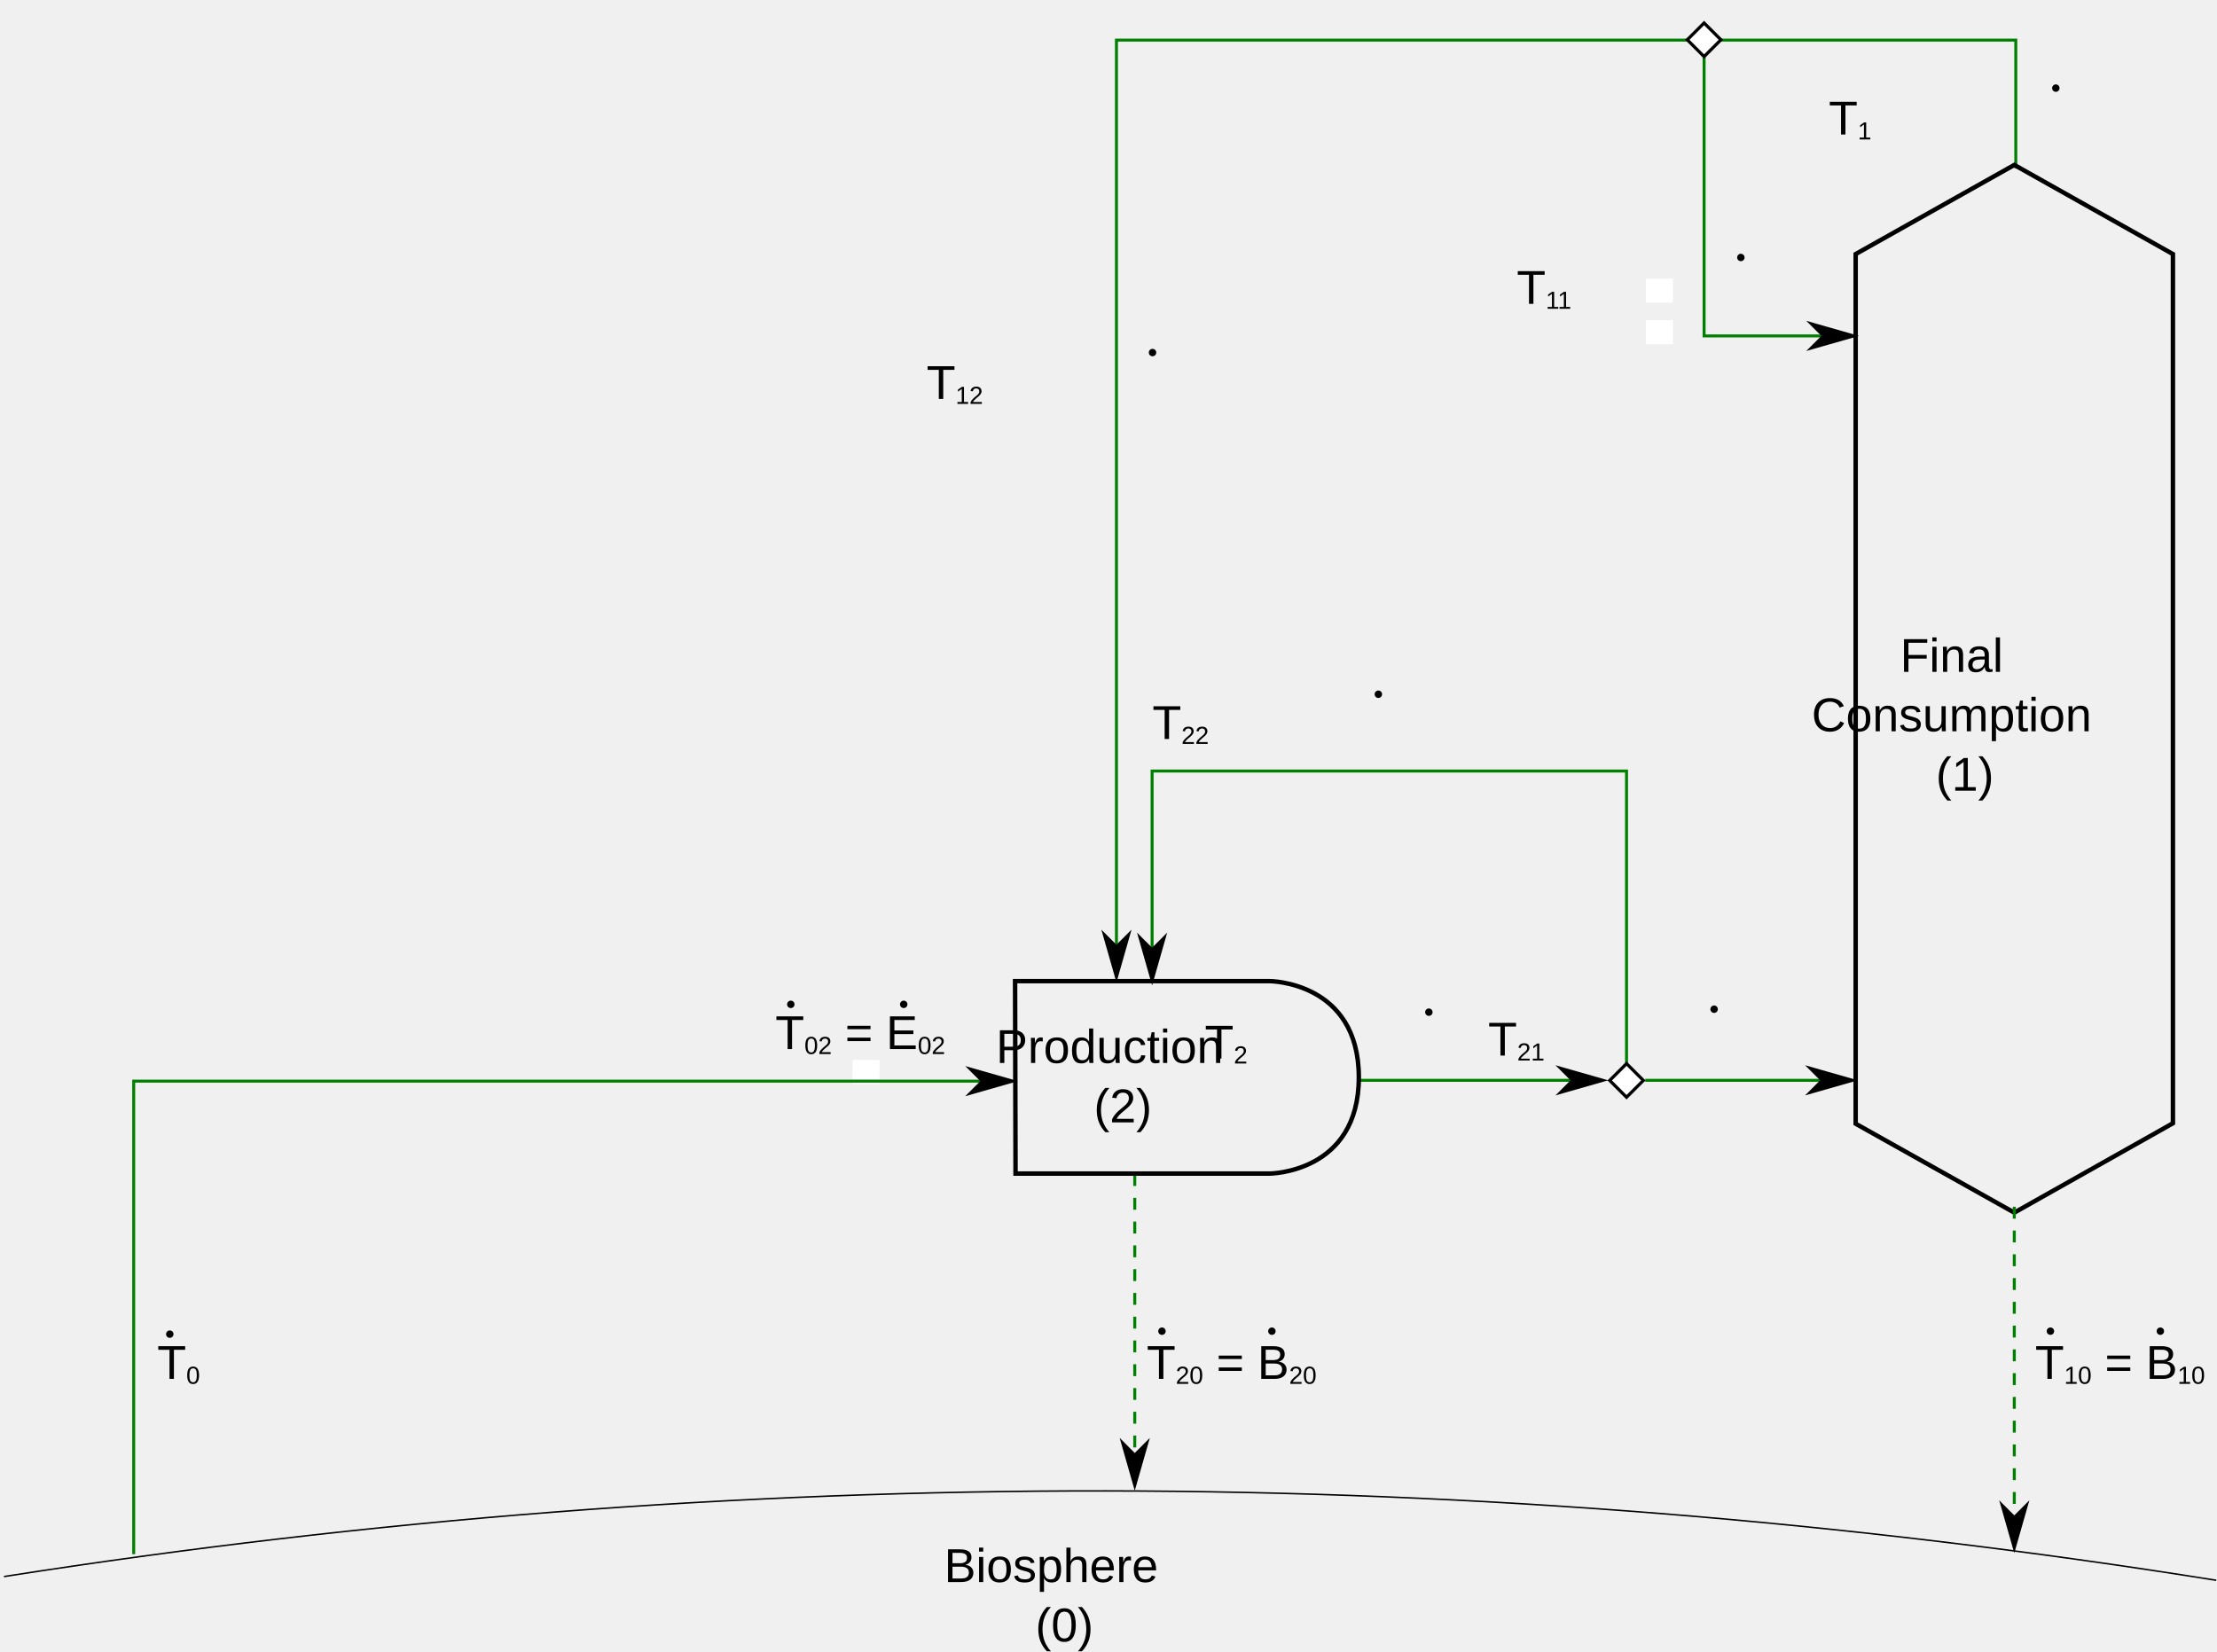
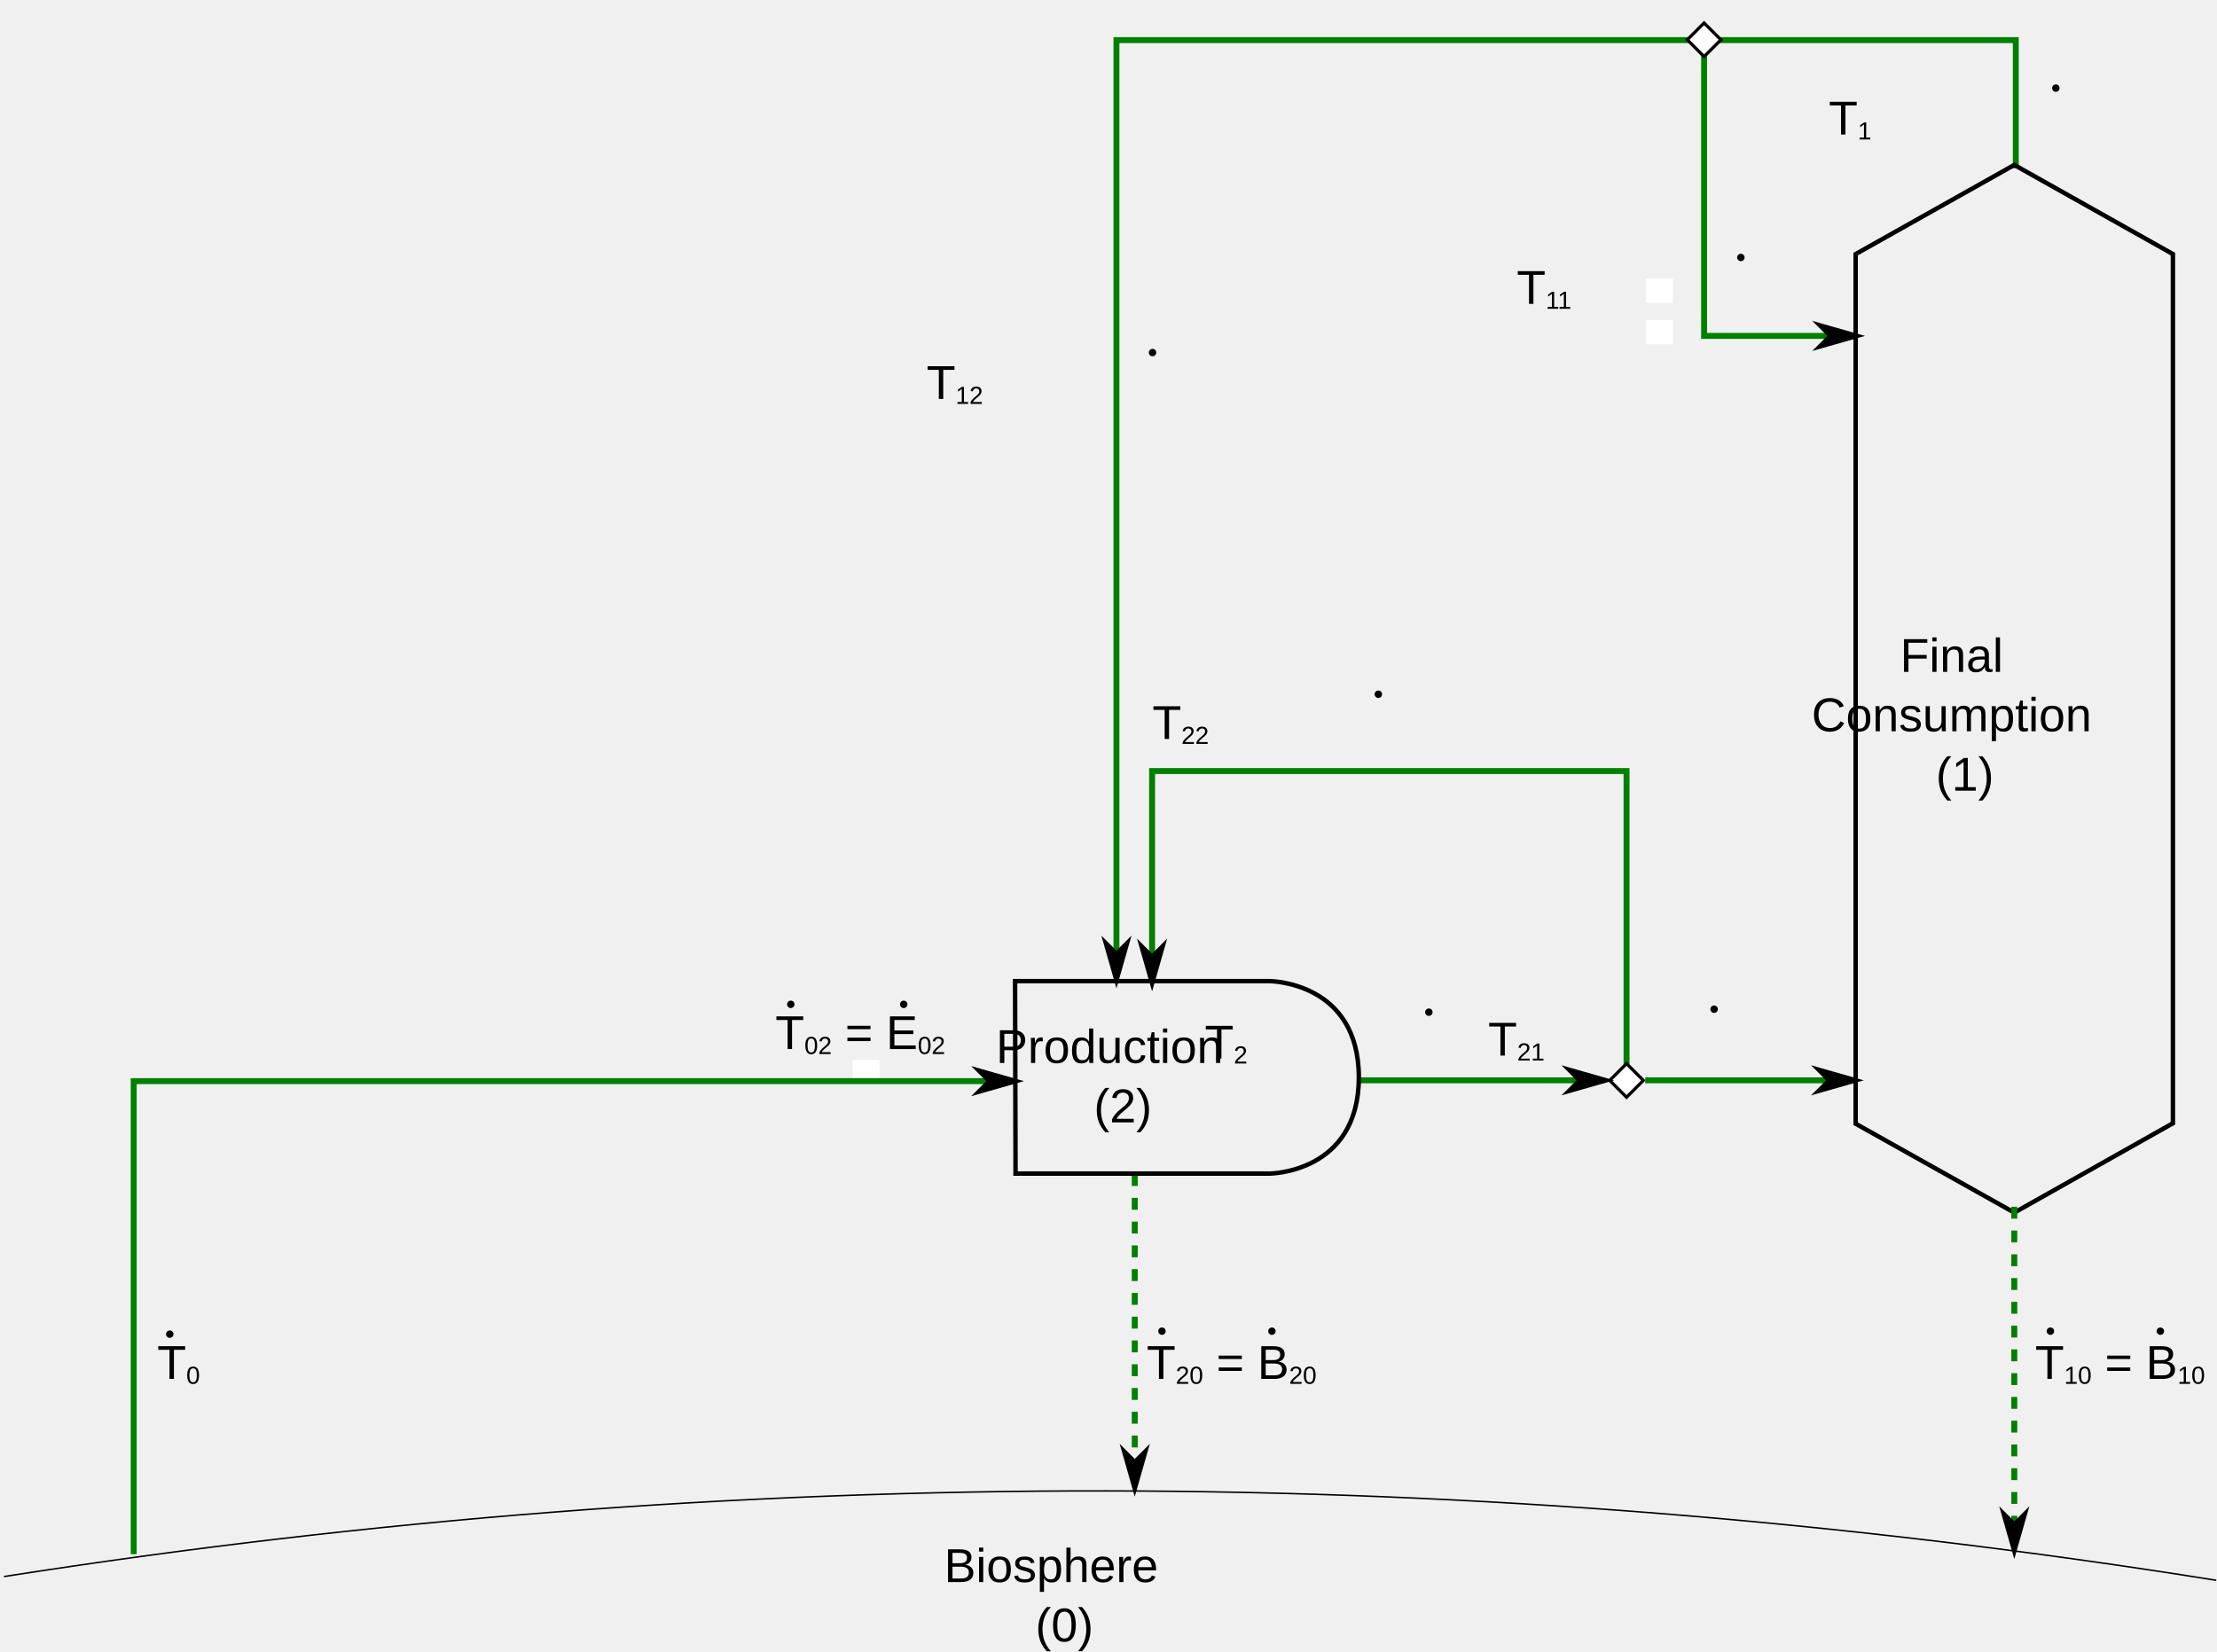
<svg xmlns="http://www.w3.org/2000/svg" version="1.1" width="1492.215" height="1111.64" id="svg2" xml:space="preserve">
  <defs id="defs6">
+     <marker orient="auto" refY="0.0" refX="0.0" id="Arrow1Mstart" style="overflow:visible">
+       <path id="path3953" d="M 0.0,0.0 L 5.0,-5.0 L -12.5,0.0 L 5.0,5.0 L 0.0,0.0 z " style="fill-rule:evenodd;stroke:#000000;stroke-width:1.0pt;marker-start:none" transform="scale(0.4) translate(10,0)" />
+     </marker>
+     <marker orient="auto" refY="0.0" refX="0.0" id="EmptyDiamondM" style="overflow:visible">
+       <path id="path4057" d="M 0,-7.071 L -7.071,0 L 0,7.071 L 7.071,0 L 0,-7.071 z " style="fill-rule:evenodd;fill:#FFFFFF;stroke:#000000;stroke-width:1.0pt;marker-start:none" transform="scale(0.4)" />
+     </marker>
+     <marker orient="auto" refY="0.0" refX="0.0" id="Arrow1Mend" style="overflow:visible;">
+       <path id="path3956" d="M 0.0,0.0 L 5.0,-5.0 L -12.5,0.0 L 5.0,5.0 L 0.0,0.0 z " style="fill-rule:evenodd;stroke:#000000;stroke-width:1.0pt;marker-start:none;" transform="scale(0.4) rotate(180) translate(10,0)" />
+     </marker>
    <marker orient="auto" refY="0" refX="0" id="Arrow1Lstart" style="overflow:visible">
      <path id="path4143" d="M 0,0 5,-5 -12.5,0 5,5 0,0 z" style="fill-rule:evenodd;stroke:#000000;stroke-width:1pt;marker-start:none" transform="matrix(0.8,0,0,0.8,10,0)" />
    </marker>
    <marker orient="auto" refY="0" refX="0" id="Arrow1Lend" style="overflow:visible">
      <path id="path4132" d="M 0,0 5,-5 -12.5,0 5,5 0,0 z" style="fill-rule:evenodd;stroke:#000000;stroke-width:1pt;marker-start:none" transform="matrix(-0.8,0,0,-0.8,-10,0)" />
    </marker>
    <marker style="overflow:visible" id="InfiniteLineStart" refX="0" refY="0" orient="auto">
      <g id="g4065" transform="translate(-13,0)">
        <circle d="M 3.8,0 C 3.8,0.442 3.442,0.8 3,0.8 2.558,0.8 2.2,0.442 2.2,0 c 0,-0.442 0.358,-0.8 0.8,-0.8 0.442,0 0.8,0.358 0.8,0.8 z" id="circle4067" r="0.8" cy="0" cx="3" />
        <circle d="M 7.3,0 C 7.3,0.442 6.942,0.8 6.5,0.8 6.058,0.8 5.7,0.442 5.7,0 c 0,-0.442 0.358,-0.8 0.8,-0.8 0.442,0 0.8,0.358 0.8,0.8 z" id="circle4069" r="0.8" cy="0" cx="6.5" />
        <circle d="M 10.8,0 C 10.8,0.442 10.442,0.8 10,0.8 9.558,0.8 9.2,0.442 9.2,0 c 0,-0.442 0.358,-0.8 0.8,-0.8 0.442,0 0.8,0.358 0.8,0.8 z" id="circle4071" r="0.8" cy="0" cx="10" />
      </g>
    </marker>
    <marker orient="auto" refY="0" refX="0" id="InfiniteLineStart-3" style="overflow:visible">
      <g transform="translate(-13,0)" id="g4065-9">
        <circle cx="3" cy="0" r="0.8" id="circle4067-9" d="M 3.8,0 C 3.8,0.442 3.442,0.8 3,0.8 2.558,0.8 2.2,0.442 2.2,0 c 0,-0.442 0.358,-0.8 0.8,-0.8 0.442,0 0.8,0.358 0.8,0.8 z" />
        <circle cx="6.5" cy="0" r="0.8" id="circle4069-7" d="M 7.3,0 C 7.3,0.442 6.942,0.8 6.5,0.8 6.058,0.8 5.7,0.442 5.7,0 c 0,-0.442 0.358,-0.8 0.8,-0.8 0.442,0 0.8,0.358 0.8,0.8 z" />
        <circle cx="10" cy="0" r="0.8" id="circle4071-0" d="M 10.8,0 C 10.8,0.442 10.442,0.8 10,0.8 9.558,0.8 9.2,0.442 9.2,0 c 0,-0.442 0.358,-0.8 0.8,-0.8 0.442,0 0.8,0.358 0.8,0.8 z" />
      </g>
    </marker>
    <marker style="overflow:visible" id="Arrow1Lend-0" refX="0" refY="0" orient="auto">
      <path transform="matrix(-0.8,0,0,-0.8,-10,0)" style="fill-rule:evenodd;stroke:#000000;stroke-width:1pt;marker-start:none" d="M 0,0 5,-5 -12.5,0 5,5 0,0 z" id="path4132-2" />
    </marker>
    <marker style="overflow:visible" id="Arrow1Lstart-7" refX="0" refY="0" orient="auto">
      <path transform="matrix(0.8,0,0,0.8,10,0)" style="fill-rule:evenodd;stroke:#000000;stroke-width:1pt;marker-start:none" d="M 0,0 5,-5 -12.5,0 5,5 0,0 z" id="path4143-9" />
    </marker>
    <marker style="overflow:visible" id="EmptyDiamondL" refX="0" refY="0" orient="auto">
      <path transform="scale(0.8,0.8)" style="fill:#ffffff;fill-rule:evenodd;stroke:#000000;stroke-width:1pt;marker-start:none" d="M 0,-7.071 -7.071,0 0,7.071 7.071,0 0,-7.071 z" id="path4169" />
    </marker>
    <marker orient="auto" refY="0" refX="0" id="InfiniteLineStart-0" style="overflow:visible">
      <g transform="translate(-13,0)" id="g4065-5">
        <circle cx="3" cy="0" r="0.8" id="circle4067-6" d="M 3.8,0 C 3.8,0.442 3.442,0.8 3,0.8 2.558,0.8 2.2,0.442 2.2,0 c 0,-0.442 0.358,-0.8 0.8,-0.8 0.442,0 0.8,0.358 0.8,0.8 z" />
        <circle cx="6.5" cy="0" r="0.8" id="circle4069-78" d="M 7.3,0 C 7.3,0.442 6.942,0.8 6.5,0.8 6.058,0.8 5.7,0.442 5.7,0 c 0,-0.442 0.358,-0.8 0.8,-0.8 0.442,0 0.8,0.358 0.8,0.8 z" />
        <circle cx="10" cy="0" r="0.8" id="circle4071-06" d="M 10.8,0 C 10.8,0.442 10.442,0.8 10,0.8 9.558,0.8 9.2,0.442 9.2,0 c 0,-0.442 0.358,-0.8 0.8,-0.8 0.442,0 0.8,0.358 0.8,0.8 z" />
      </g>
    </marker>
    <marker style="overflow:visible" id="Arrow1Lend-7" refX="0" refY="0" orient="auto">
      <path transform="matrix(-0.8,0,0,-0.8,-10,0)" style="fill-rule:evenodd;stroke:#000000;stroke-width:1pt;marker-start:none" d="M 0,0 5,-5 -12.5,0 5,5 0,0 z" id="path4132-0" />
    </marker>
    <marker style="overflow:visible" id="Arrow1Lstart-0" refX="0" refY="0" orient="auto">
      <path transform="matrix(0.8,0,0,0.8,10,0)" style="fill-rule:evenodd;stroke:#000000;stroke-width:1pt;marker-start:none" d="M 0,0 5,-5 -12.5,0 5,5 0,0 z" id="path4143-5" />
    </marker>
  </defs>
  <g transform="matrix(1.25,0,0,-1.25,862.4153,701.1359)" id="g10">
    <g id="g12">
-       <path id="path4319" d="m 395.495,470.299 0,69.01 -484.262,0 0,-504.344" style="fill:none;stroke:#008000;stroke-width:1.6;stroke-linecap:butt;stroke-linejoin:miter;stroke-opacity:1;marker-start:none;marker-end:url(#Arrow1Lend)" />
-       <path style="fill:none;stroke:#008000;stroke-width:1.6;stroke-linecap:butt;stroke-linejoin:miter;stroke-opacity:1;marker-start:url(#EmptyDiamondL);marker-end:url(#Arrow1Lend)" d="m 185.895,-20.901 0,166.61 -255.462,0 0,-112.344" id="path3112" />
+       <path id="path4319" d="m 395.495,470.299 0,69.01 -484.262,0 0,-504.344" style="fill:none;stroke:#008000;stroke-width:3.2;stroke-linecap:butt;stroke-linejoin:miter;stroke-opacity:1;marker-start:none;marker-end:url(#Arrow1Mend)" />
+       <path style="fill:none;stroke:#008000;stroke-width:3.2;stroke-linecap:butt;stroke-linejoin:miter;stroke-opacity:1;marker-start:url(#EmptyDiamondM);marker-end:url(#Arrow1Mend)" d="m 185.895,-20.901 0,166.61 -255.462,0 0,-112.344" id="path3112" />
      <rect style="fill:#ffffff;fill-opacity:1;stroke:none" id="rect5375" width="14.543" height="13.012" x="-230.87" y="9.886" transform="scale(1,-1)" />
-       <path d="m 195.957,-20.841 111.394,0" id="path6395" style="fill:none;stroke:#008000;stroke-width:1.6;stroke-linecap:butt;stroke-linejoin:miter;stroke-miterlimit:4;stroke-opacity:1;stroke-dasharray:none;marker-end:url(#Arrow1Lend-7)" />
+       <path d="m 195.957,-20.841 111.394,0" id="path6395" style="fill:none;stroke:#008000;stroke-width:3.2;stroke-linecap:butt;stroke-linejoin:miter;stroke-miterlimit:4;stroke-opacity:1;stroke-dasharray:none;marker-end:url(#Arrow1Mend)" />
      <text transform="scale(1,-1)" id="text4115" y="291.016" x="-91.893" style="font-size:25.6px;font-style:normal;font-variant:normal;font-weight:normal;font-stretch:normal;text-align:center;line-height:125%;letter-spacing:0px;word-spacing:0px;text-anchor:middle;fill:#000000;fill-opacity:1;stroke:none;font-family:Arial;-inkscape-font-specification:Arial" xml:space="preserve">
        <tspan y="291.016" x="-91.893" id="tspan4117">Biosphere</tspan>
        <tspan y="323.016" x="-91.893" id="tspan4119">(0)</tspan>
      </text>
      <text transform="scale(1,-1)" id="text4782" y="4.015" x="-272.446" style="font-size:25.6px;font-style:normal;font-variant:normal;font-weight:normal;font-stretch:normal;text-align:start;line-height:125%;letter-spacing:0px;word-spacing:0px;text-anchor:start;fill:#000000;fill-opacity:1;stroke:none;font-family:Arial;-inkscape-font-specification:Arial" xml:space="preserve">
        <tspan id="tspan3042" x="-272.446" y="4.015">T<tspan style="font-size:52%;baseline-shift:sub" id="tspan3169">02</tspan> = E<tspan style="font-size:52%;text-align:start;text-anchor:start;baseline-shift:sub" id="tspan3044">02</tspan>
        </tspan>
      </text>
      <path transform="matrix(0.07404241,0,0,-0.1031305,-250.6258,45.89831)" d="m -155.143,250.419 c 0,10.71 -12.093,19.393 -27.012,19.393 -14.918,0 -27.012,-8.682 -27.012,-19.393 0,-10.71 12.093,-19.393 27.012,-19.393 14.918,0 27.012,8.682 27.012,19.393 z" id="path4796" style="fill:#000000;fill-opacity:1;stroke:none" />
      <text xml:space="preserve" style="font-size:25.6px;font-style:normal;font-variant:normal;font-weight:normal;font-stretch:normal;text-align:center;line-height:125%;letter-spacing:0px;word-spacing:0px;text-anchor:middle;fill:#000000;fill-opacity:1;stroke:none;font-family:Arial;-inkscape-font-specification:Arial" x="392.962" y="-199.124" id="text3119" transform="scale(1,-1)">
        <tspan id="tspan3123" x="392.962" y="-199.124">Final</tspan>
        <tspan x="392.962" y="-167.124" id="tspan4867">Consumption</tspan>
        <tspan id="tspan3125" x="392.962" y="-135.124">(1)</tspan>
      </text>
      <path d="m 309.271,-44.212 0,468.3 85.42,48 85.417,-48 0,-468.047 -85.417,-48.125 z" id="path4124" style="fill:none;stroke:#000000;stroke-width:2.4;stroke-linecap:butt;stroke-linejoin:miter;stroke-miterlimit:4;stroke-opacity:1;stroke-dasharray:none" />
-       <path d="m 394.689,-88.931 0,-183.394" id="path4841" style="fill:none;stroke:#008000;stroke-width:1.6;stroke-linecap:butt;stroke-linejoin:miter;stroke-miterlimit:4;stroke-opacity:1;stroke-dasharray:6.4, 6.4;stroke-dashoffset:0;marker-end:url(#Arrow1Lend)" />
+       <path d="m 394.689,-88.931 0,-183.394" id="path4841" style="fill:none;stroke:#008000;stroke-width:3.2;stroke-linecap:butt;stroke-linejoin:miter;stroke-miterlimit:4;stroke-opacity:1;stroke-dasharray:6.4, 6.4;stroke-dashoffset:0;marker-end:url(#Arrow1Mend)" />
      <text transform="scale(1,-1)" id="text4843" y="181.615" x="405.899" style="font-size:25.6px;font-style:normal;font-variant:normal;font-weight:normal;font-stretch:normal;text-align:start;line-height:125%;letter-spacing:0px;word-spacing:0px;text-anchor:start;fill:#000000;fill-opacity:1;stroke:none;font-family:Arial;-inkscape-font-specification:Arial" xml:space="preserve">
        <tspan y="181.615" x="405.899" id="tspan4845">T<tspan style="font-size:52%;baseline-shift:sub" id="tspan3181">10</tspan> = B<tspan id="tspan4847" style="font-size:52%;text-align:start;text-anchor:start;baseline-shift:sub">10</tspan>
        </tspan>
      </text>
      <path transform="matrix(0.07404241,0,0,-0.1031305,427.6304,-130.1017)" d="m -155.143,250.419 c 0,10.71 -12.093,19.393 -27.012,19.393 -14.918,0 -27.012,-8.682 -27.012,-19.393 0,-10.71 12.093,-19.393 27.012,-19.393 14.918,0 27.012,8.682 27.012,19.393 z" id="path4849" style="fill:#000000;fill-opacity:1;stroke:none" />
-       <path style="fill:none;stroke:#008000;stroke-width:1.6;stroke-linecap:butt;stroke-linejoin:miter;stroke-miterlimit:4;stroke-opacity:1;stroke-dasharray:6.4, 6.4;stroke-dashoffset:0;marker-end:url(#Arrow1Lend)" id="path3164" d="m -78.911,-71.331 0,-167.394" />
+       <path style="fill:none;stroke:#008000;stroke-width:3.2;stroke-linecap:butt;stroke-linejoin:miter;stroke-miterlimit:4;stroke-opacity:1;stroke-dasharray:6.4, 6.4;stroke-dashoffset:0;marker-end:url(#Arrow1Mend)" id="path3164" d="m -78.911,-71.331 0,-167.394" />
      <text xml:space="preserve" style="font-size:25.6px;font-style:normal;font-variant:normal;font-weight:normal;font-stretch:normal;text-align:start;line-height:125%;letter-spacing:0px;word-spacing:0px;text-anchor:start;fill:#000000;fill-opacity:1;stroke:none;font-family:Arial;-inkscape-font-specification:Arial" x="-72.5" y="181.615" id="text3166" transform="scale(1,-1)">
        <tspan id="tspan3168" x="-72.5" y="181.615">T<tspan style="font-size:52%;baseline-shift:sub" id="tspan3177">20</tspan> = B<tspan style="font-size:52%;text-align:start;text-anchor:start;baseline-shift:sub" id="tspan3170">20</tspan>
        </tspan>
      </text>
      <path style="fill:#000000;fill-opacity:1;stroke:none" id="path3172" d="m -155.143,250.419 c 0,10.71 -12.093,19.393 -27.012,19.393 -14.918,0 -27.012,-8.682 -27.012,-19.393 0,-10.71 12.093,-19.393 27.012,-19.393 14.918,0 27.012,8.682 27.012,19.393 z" transform="matrix(0.07404241,0,0,-0.1031305,-50.76961,-130.1017)" />
      <text xml:space="preserve" style="font-size:40px;font-style:normal;font-weight:normal;line-height:125%;letter-spacing:0px;word-spacing:0px;fill:#000000;fill-opacity:1;stroke:none;font-family:Sans" x="1491.808" y="664.912" id="text3105" transform="matrix(0.8,0,0,-0.8,-637.6017,333.1218)">
        <tspan id="tspan3107" x="1491.808" y="664.912" />
      </text>
      <g id="g10-3" transform="translate(1225.022,-64.78471)">
        <g id="g12-9">
          <text transform="matrix(0.8,0,0,-0.8,-637.6017,333.1218)" id="text3105-3" y="664.912" x="1491.808" style="font-size:40px;font-style:normal;font-weight:normal;line-height:125%;letter-spacing:0px;word-spacing:0px;fill:#000000;fill-opacity:1;stroke:none;font-family:Sans" xml:space="preserve">
            <tspan y="664.912" x="1491.808" id="tspan3107-8" />
          </text>
        </g>
      </g>
-       <path style="fill:none;stroke:#008000;stroke-width:1.6;stroke-linecap:butt;stroke-linejoin:miter;stroke-miterlimit:4;stroke-opacity:1;stroke-dasharray:none;marker-end:url(#Arrow1Lend-7)" id="path24" d="m 40.757,-20.841 132.194,0" />
+       <path style="fill:none;stroke:#008000;stroke-width:3.2;stroke-linecap:butt;stroke-linejoin:miter;stroke-miterlimit:4;stroke-opacity:1;stroke-dasharray:none;marker-end:url(#Arrow1Mend)" id="path24" d="m 40.757,-20.841 132.194,0" />
      <g id="g5963" transform="translate(-21.79792,11.2)">
        <path d="m -121.554,21.379 137.1,0 c 0,0 48,-0.209 48,-51.82 -2.6e-4,-51.611 -48,-51.817 -48,-51.817 l -136.847,0 z" id="path14" style="fill:none;stroke:#000000;stroke-width:2.4;stroke-linecap:butt;stroke-linejoin:miter;stroke-miterlimit:4;stroke-opacity:1;stroke-dasharray:none" />
        <text xml:space="preserve" style="font-size:25.6px;font-style:normal;font-variant:normal;font-weight:normal;font-stretch:normal;text-align:center;line-height:125%;letter-spacing:0px;word-spacing:0px;text-anchor:middle;fill:#000000;fill-opacity:1;stroke:none;font-family:Arial;-inkscape-font-specification:Arial" x="-31.504" y="22.689" id="text3085" transform="scale(1,-1)">
          <tspan id="tspan3089" x="-31.504" y="22.689">Production</tspan>
          <tspan x="-31.504" y="54.689" id="tspan3115">(2)</tspan>
        </text>
      </g>
      <text transform="scale(1,-1)" id="text4981" y="9.113" x="95.607" style="font-size:25.6px;font-style:normal;font-variant:normal;font-weight:normal;font-stretch:normal;text-align:end;line-height:125%;letter-spacing:0px;word-spacing:0px;text-anchor:end;fill:#000000;fill-opacity:1;stroke:none;font-family:Arial;-inkscape-font-specification:Arial" xml:space="preserve">
        <tspan y="9.113" x="95.607" id="tspan4983">T<tspan id="tspan4985" style="font-size:52%;baseline-shift:sub">2</tspan>
        </tspan>
      </text>
      <path transform="matrix(0.07404241,0,0,-0.1031305,92.9436,41.6853)" d="m -155.143,250.419 c 0,10.71 -12.093,19.393 -27.012,19.393 -14.918,0 -27.012,-8.682 -27.012,-19.393 0,-10.71 12.093,-19.393 27.012,-19.393 14.918,0 27.012,8.682 27.012,19.393 z" id="path3125" style="fill:#000000;fill-opacity:1;stroke:none" />
      <text xml:space="preserve" style="font-size:25.6px;font-style:normal;font-variant:normal;font-weight:normal;font-stretch:normal;text-align:end;line-height:125%;letter-spacing:0px;word-spacing:0px;text-anchor:end;fill:#000000;fill-opacity:1;stroke:none;font-family:Arial;-inkscape-font-specification:Arial" x="74.807" y="-162.972" id="text3116" transform="scale(1,-1)">
        <tspan id="tspan3118" x="74.807" y="-162.972">T<tspan style="font-size:52%;baseline-shift:sub" id="tspan3120">22</tspan>
        </tspan>
      </text>
      <path style="fill:#000000;fill-opacity:1;stroke:none" id="path3122" d="m -155.143,250.419 c 0,10.71 -12.093,19.393 -27.012,19.393 -14.918,0 -27.012,-8.682 -27.012,-19.393 0,-10.71 12.093,-19.393 27.012,-19.393 14.918,0 27.012,8.682 27.012,19.393 z" transform="matrix(0.07404241,0,0,-0.1031305,65.74359,212.8853)" />
      <text xml:space="preserve" style="font-size:25.6px;font-style:normal;font-variant:normal;font-weight:normal;font-stretch:normal;text-align:end;line-height:125%;letter-spacing:0px;word-spacing:0px;text-anchor:end;fill:#000000;fill-opacity:1;stroke:none;font-family:Arial;-inkscape-font-specification:Arial" x="255.607" y="7.513" id="text4223" transform="scale(1,-1)">
        <tspan id="tspan4225" x="255.607" y="7.513">T<tspan style="font-size:52%;baseline-shift:sub" id="tspan4227">21</tspan>
        </tspan>
      </text>
      <path style="fill:#000000;fill-opacity:1;stroke:none" id="path4229" d="m -155.143,250.419 c 0,10.71 -12.093,19.393 -27.012,19.393 -14.918,0 -27.012,-8.682 -27.012,-19.393 0,-10.71 12.093,-19.393 27.012,-19.393 14.918,0 27.012,8.682 27.012,19.393 z" transform="matrix(0.07404241,0,0,-0.1031305,246.5436,43.2853)" />
-       <path style="fill:none;stroke:#008000;stroke-width:1.6;stroke-linecap:butt;stroke-linejoin:miter;stroke-opacity:1;marker-start:url(#Arrow1Lstart);marker-end:none" d="m -144.875,-21.278 -473.062,0 0,-254.744" id="path4521" />
+       <path style="fill:none;stroke:#008000;stroke-width:3.2;stroke-linecap:butt;stroke-linejoin:miter;stroke-opacity:1;marker-start:url(#Arrow1Mstart);marker-end:none" d="m -144.875,-21.278 -473.062,0 0,-254.744" id="path4521" />
      <text transform="scale(1,-1)" id="text4531" y="181.615" x="-605.282" style="font-size:25.6px;font-style:normal;font-variant:normal;font-weight:normal;font-stretch:normal;text-align:start;line-height:125%;letter-spacing:0px;word-spacing:0px;text-anchor:start;fill:#000000;fill-opacity:1;stroke:none;font-family:Arial;-inkscape-font-specification:Arial" xml:space="preserve">
        <tspan y="181.615" x="-605.282" id="tspan4533">T<tspan id="tspan4535" style="font-size:52%;text-align:start;text-anchor:start;baseline-shift:sub">0</tspan>
        </tspan>
      </text>
      <path transform="matrix(0.07404241,0,0,-0.1031305,-585.0258,-131.7017)" d="m -155.143,250.419 c 0,10.71 -12.093,19.393 -27.012,19.393 -14.918,0 -27.012,-8.682 -27.012,-19.393 0,-10.71 12.093,-19.393 27.012,-19.393 14.918,0 27.012,8.682 27.012,19.393 z" id="path4537" style="fill:#000000;fill-opacity:1;stroke:none" />
      <text xml:space="preserve" style="font-size:25.6px;font-style:normal;font-variant:normal;font-weight:normal;font-stretch:normal;text-align:end;line-height:125%;letter-spacing:0px;word-spacing:0px;text-anchor:end;fill:#000000;fill-opacity:1;stroke:none;font-family:Arial;-inkscape-font-specification:Arial" x="-46.793" y="-346.087" id="text4623" transform="scale(1,-1)">
        <tspan id="tspan4625" x="-46.793" y="-346.087">T<tspan style="font-size:52%;baseline-shift:sub" id="tspan4627">12</tspan>
        </tspan>
      </text>
      <path style="fill:#000000;fill-opacity:1;stroke:none" id="path4629" d="m -155.143,250.419 c 0,10.71 -12.093,19.393 -27.012,19.393 -14.918,0 -27.012,-8.682 -27.012,-19.393 0,-10.71 12.093,-19.393 27.012,-19.393 14.918,0 27.012,8.682 27.012,19.393 z" transform="matrix(0.07404241,0,0,-0.1031305,-55.8564,396.8853)" />
      <text xml:space="preserve" style="font-size:25.6px;font-style:normal;font-variant:normal;font-weight:normal;font-stretch:normal;text-align:end;line-height:125%;letter-spacing:0px;word-spacing:0px;text-anchor:end;fill:#000000;fill-opacity:1;stroke:none;font-family:Arial;-inkscape-font-specification:Arial" x="431.607" y="-488.487" id="text4663" transform="scale(1,-1)">
        <tspan id="tspan4665" x="431.607" y="-488.487">T<tspan style="font-size:52%;baseline-shift:sub" id="tspan4667">1</tspan>
        </tspan>
      </text>
      <path style="fill:#000000;fill-opacity:1;stroke:none" id="path4669" d="m -155.143,250.419 c 0,10.71 -12.093,19.393 -27.012,19.393 -14.918,0 -27.012,-8.682 -27.012,-19.393 0,-10.71 12.093,-19.393 27.012,-19.393 14.918,0 27.012,8.682 27.012,19.393 z" transform="matrix(0.07404241,0,0,-0.1031305,430.5436,539.2853)" />
      <rect transform="scale(1,-1)" y="-410.914" x="196.33" height="13.012" width="14.543" id="rect5385" style="fill:#ffffff;fill-opacity:1;stroke:none" />
      <rect style="fill:#ffffff;fill-opacity:1;stroke:none" id="rect5387" width="14.543" height="13.012" x="196.33" y="-388.514" transform="scale(1,-1)" />
      <path style="fill:none;stroke:#000000;stroke-width:0.8px;stroke-linecap:butt;stroke-linejoin:miter;stroke-opacity:1" d="m -687.781,-288.069 c 394.415,61.799 791.458,61.868 1191.221,-2.005" id="path3256" />
-       <path id="path3154" d="m 227.658,539.484 0,-159.462 80.344,0" style="fill:none;stroke:#008000;stroke-width:1.6;stroke-linecap:butt;stroke-linejoin:miter;stroke-opacity:1;marker-start:url(#EmptyDiamondL);marker-end:url(#Arrow1Lend)" />
+       <path id="path3154" d="m 227.658,539.484 0,-159.462 80.344,0" style="fill:none;stroke:#008000;stroke-width:3.2;stroke-linecap:butt;stroke-linejoin:miter;stroke-opacity:1;marker-start:url(#EmptyDiamondM);marker-end:url(#Arrow1Mend)" />
      <text transform="scale(1,-1)" id="text3156" y="-397.287" x="270.007" style="font-size:25.6px;font-style:normal;font-variant:normal;font-weight:normal;font-stretch:normal;text-align:end;line-height:125%;letter-spacing:0px;word-spacing:0px;text-anchor:end;fill:#000000;fill-opacity:1;stroke:none;font-family:Arial;-inkscape-font-specification:Arial" xml:space="preserve">
        <tspan y="-397.287" x="270.007" id="tspan3158">T<tspan id="tspan3160" style="font-size:52%;baseline-shift:sub">11</tspan>
        </tspan>
      </text>
      <path transform="matrix(0.07404241,0,0,-0.1031305,260.9436,448.0853)" d="m -155.143,250.419 c 0,10.71 -12.093,19.393 -27.012,19.393 -14.918,0 -27.012,-8.682 -27.012,-19.393 0,-10.71 12.093,-19.393 27.012,-19.393 14.918,0 27.012,8.682 27.012,19.393 z" id="path3162" style="fill:#000000;fill-opacity:1;stroke:none" />
      <path style="fill:#000000;fill-opacity:1;stroke:none" id="path3171" d="m -155.143,250.419 c 0,10.71 -12.093,19.393 -27.012,19.393 -14.918,0 -27.012,-8.682 -27.012,-19.393 0,-10.71 12.093,-19.393 27.012,-19.393 14.918,0 27.012,8.682 27.012,19.393 z" transform="matrix(0.07404241,0,0,-0.1031305,-189.8258,45.89831)" />
      <path transform="matrix(0.07404241,0,0,-0.1031305,8.430394,-130.1017)" d="m -155.143,250.419 c 0,10.71 -12.093,19.393 -27.012,19.393 -14.918,0 -27.012,-8.682 -27.012,-19.393 0,-10.71 12.093,-19.393 27.012,-19.393 14.918,0 27.012,8.682 27.012,19.393 z" id="path3179" style="fill:#000000;fill-opacity:1;stroke:none" />
      <path style="fill:#000000;fill-opacity:1;stroke:none" id="path3183" d="m -155.143,250.419 c 0,10.71 -12.093,19.393 -27.012,19.393 -14.918,0 -27.012,-8.682 -27.012,-19.393 0,-10.71 12.093,-19.393 27.012,-19.393 14.918,0 27.012,8.682 27.012,19.393 z" transform="matrix(0.07404241,0,0,-0.1031305,486.8304,-130.1017)" />
    </g>
  </g>
</svg>
